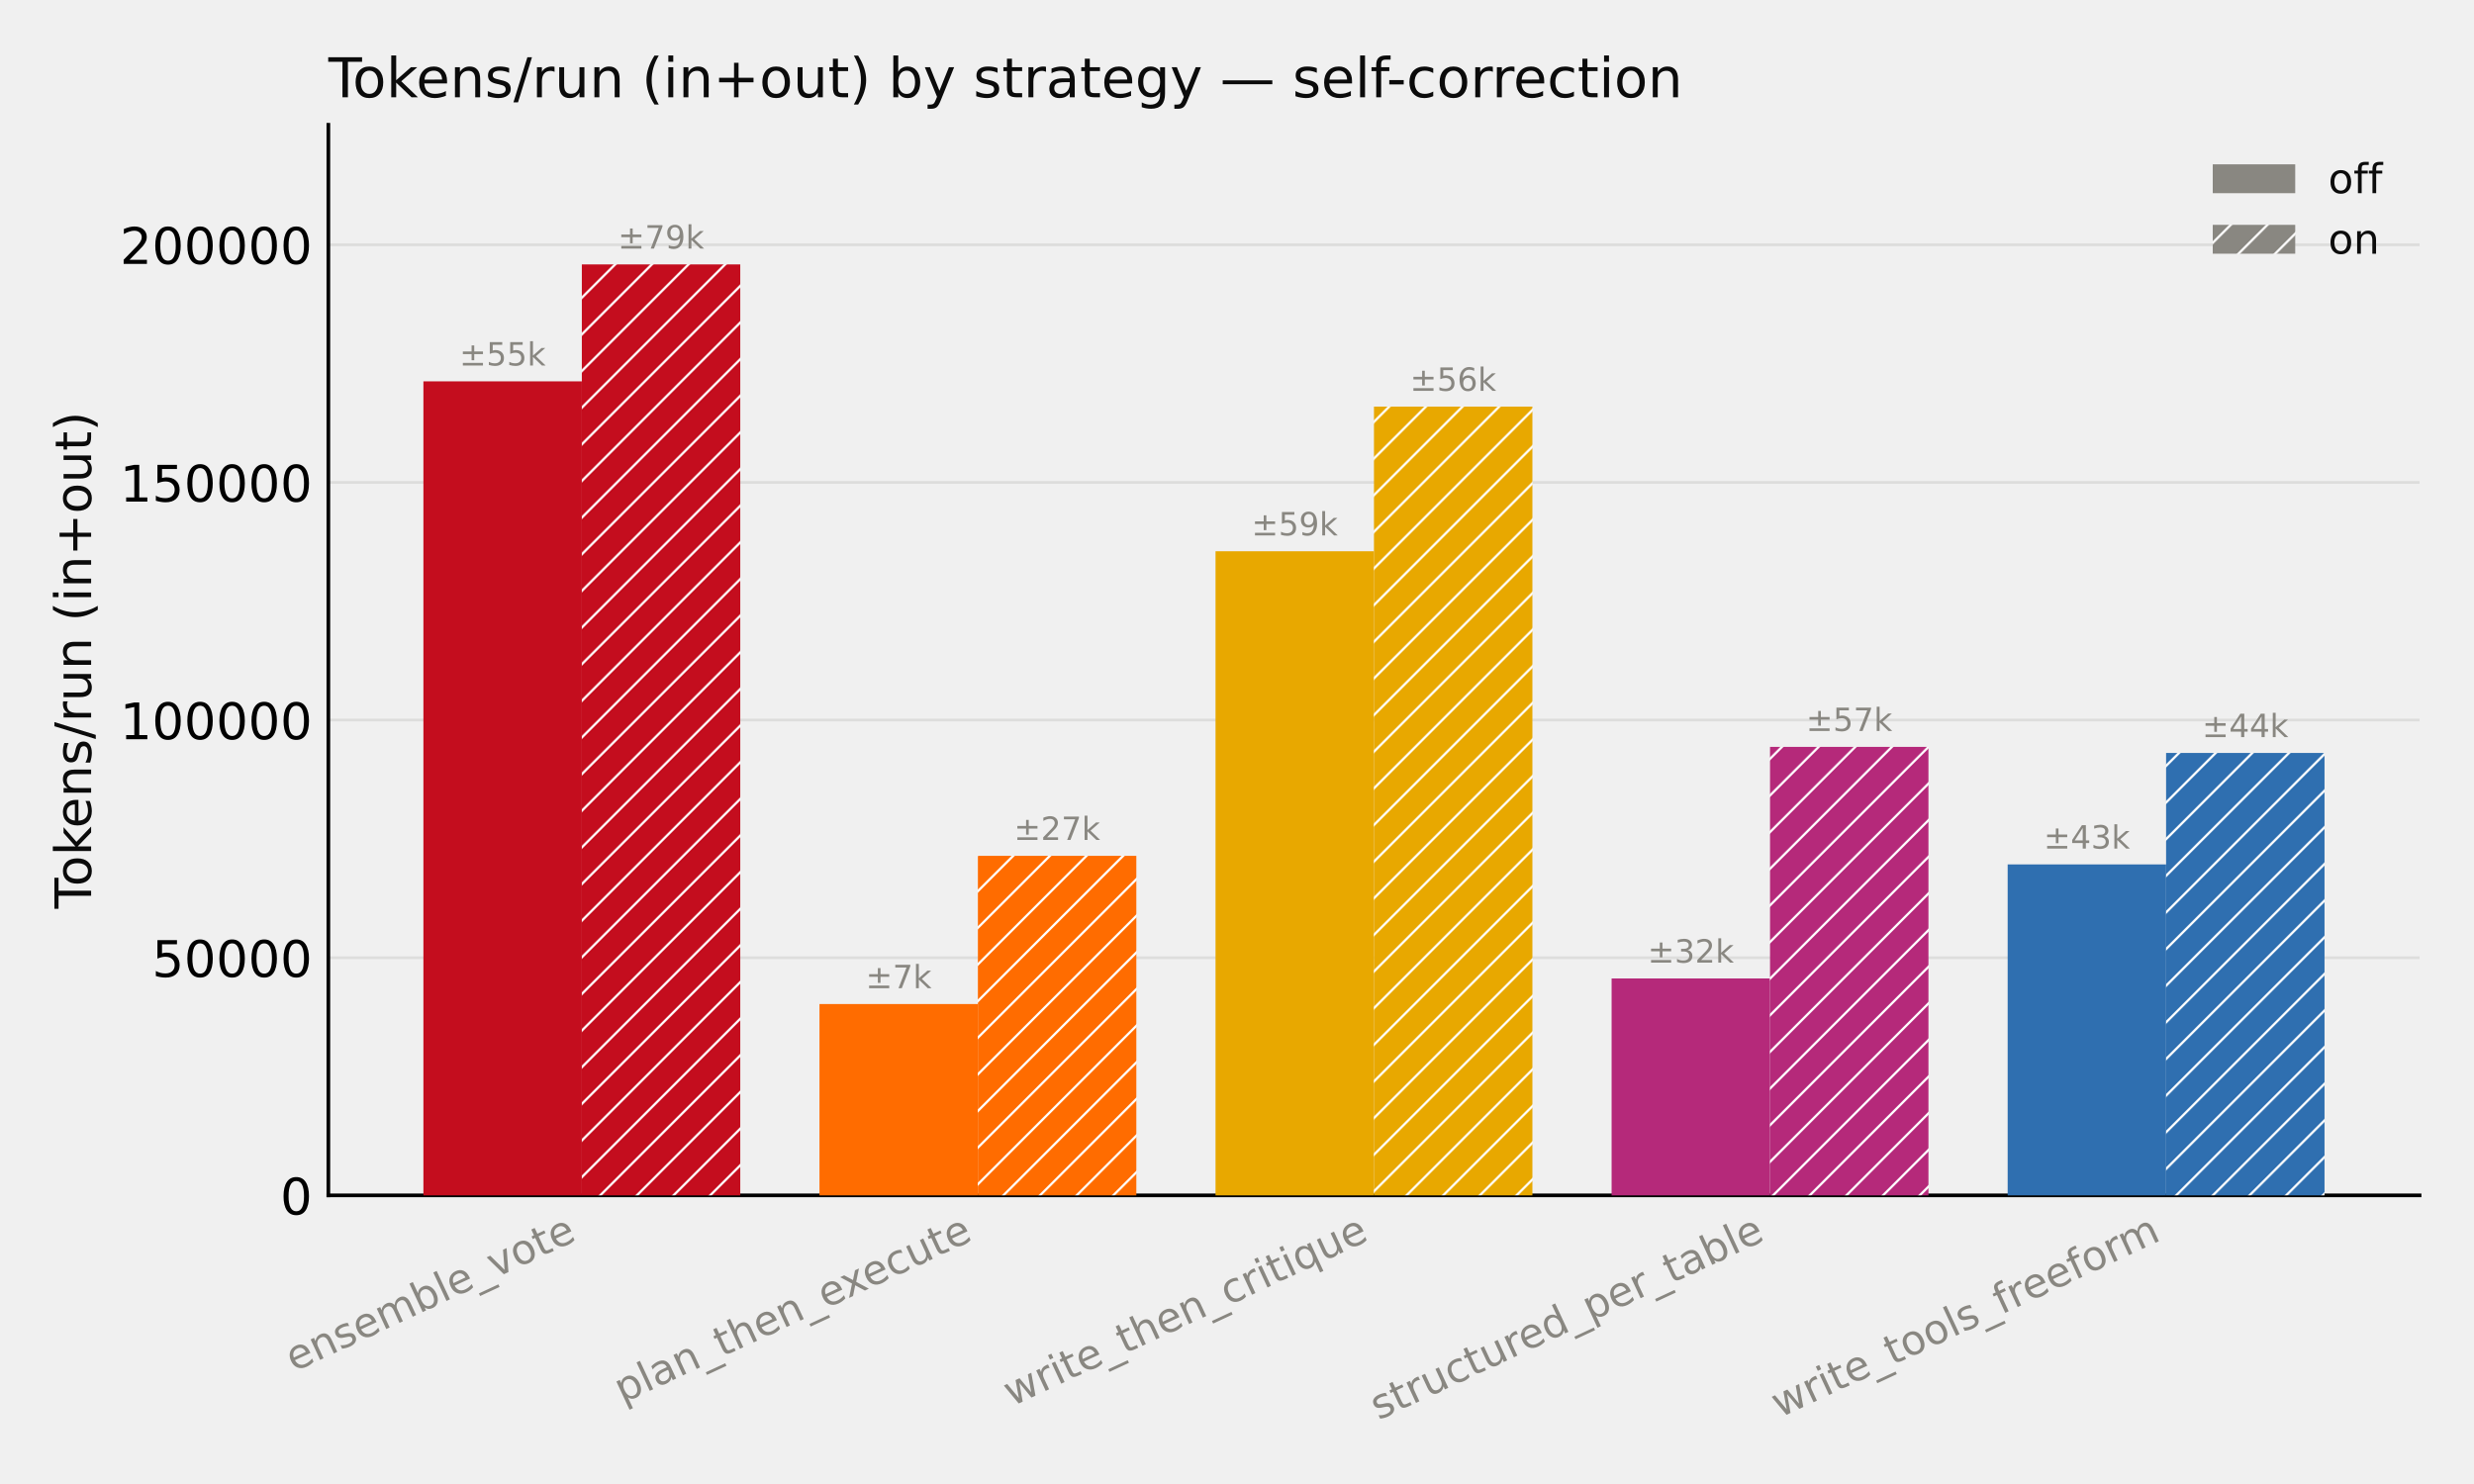
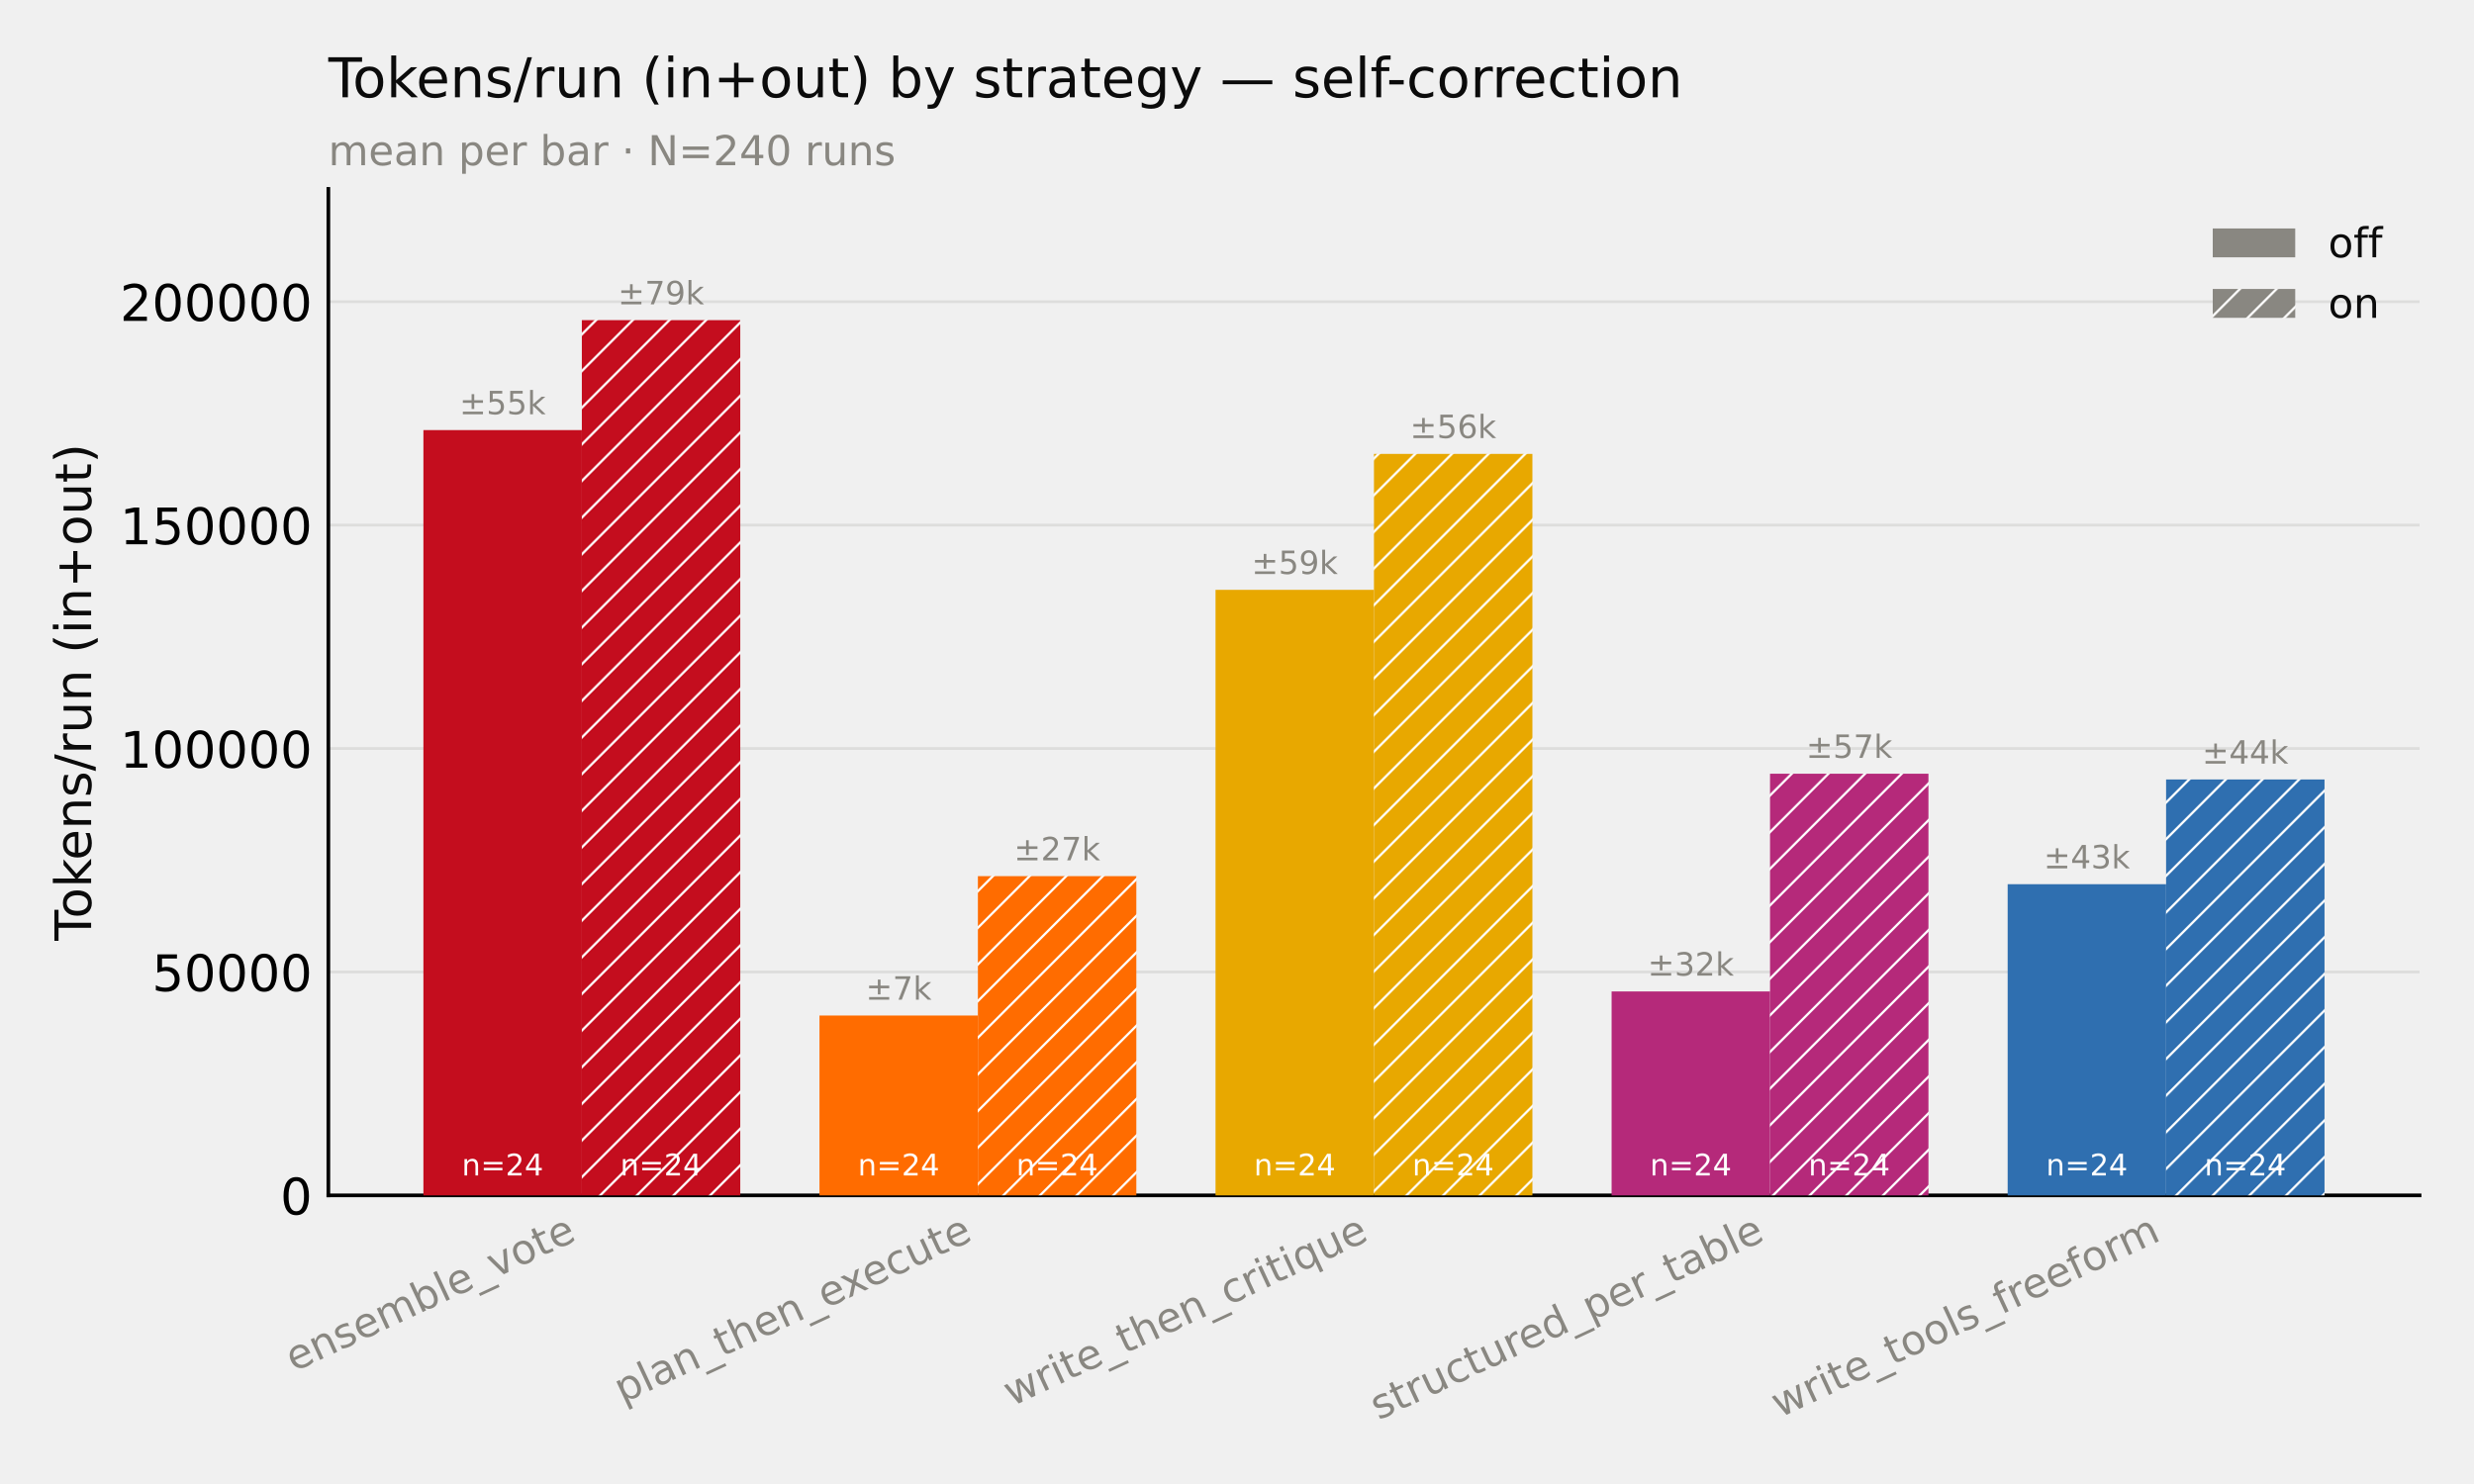
<svg xmlns="http://www.w3.org/2000/svg" width="540pt" height="324pt" viewBox="0 0 540 324" version="1.1">
  <defs>
    <style type="text/css">*{stroke-linejoin: round; stroke-linecap: butt}</style>
  </defs>
  <g id="figure_1">
    <g id="patch_1">
      <path d="M 0 324  L 540 324  L 540 0  L 0 0  L 0 324  z " style="fill: none" />
    </g>
    <g id="axes_1">
      <g id="patch_2">
-         <path d="M 71.67 260.982  L 528.12 260.982  L 528.12 27.24  L 71.67 27.24  L 71.67 260.982  z " style="fill: none" />
+         <path d="M 71.67 260.982  L 528.12 260.982  L 528.12 41.24  L 71.67 41.24  L 71.67 260.982  z " style="fill: none" />
      </g>
      <g id="matplotlib.axis_1">
        <g id="xtick_1">
          <g id="line2d_1" />
          <g id="text_1">
            <text style="font-size: 9px; font-family: 'DejaVu Sans', 'Bitstream Vera Sans', 'Computer Modern Sans Serif', 'Lucida Grande', 'Verdana', 'Geneva', 'Lucid', 'Arial', 'Helvetica', 'Avant Garde', sans-serif; fill: #898781" transform="translate(64.12176 299.5812) rotate(-25)">ensemble_vote</text>
          </g>
        </g>
        <g id="xtick_2">
          <g id="line2d_2" />
          <g id="text_2">
            <text style="font-size: 9px; font-family: 'DejaVu Sans', 'Bitstream Vera Sans', 'Computer Modern Sans Serif', 'Lucida Grande', 'Verdana', 'Geneva', 'Lucid', 'Arial', 'Helvetica', 'Avant Garde', sans-serif; fill: #898781" transform="translate(135.8859 306.4289) rotate(-25)">plan_then_execute</text>
          </g>
        </g>
        <g id="xtick_3">
          <g id="line2d_3" />
          <g id="text_3">
            <text style="font-size: 9px; font-family: 'DejaVu Sans', 'Bitstream Vera Sans', 'Computer Modern Sans Serif', 'Lucida Grande', 'Verdana', 'Geneva', 'Lucid', 'Arial', 'Helvetica', 'Avant Garde', sans-serif; fill: #898781" transform="translate(220.8449 307.1236) rotate(-25)">write_then_critique</text>
          </g>
        </g>
        <g id="xtick_4">
          <g id="line2d_4" />
          <g id="text_4">
            <text style="font-size: 9px; font-family: 'DejaVu Sans', 'Bitstream Vera Sans', 'Computer Modern Sans Serif', 'Lucida Grande', 'Verdana', 'Geneva', 'Lucid', 'Arial', 'Helvetica', 'Avant Garde', sans-serif; fill: #898781" transform="translate(300.8919 310.1088) rotate(-25)">structured_per_table</text>
          </g>
        </g>
        <g id="xtick_5">
          <g id="line2d_5" />
          <g id="text_5">
            <text style="font-size: 9px; font-family: 'DejaVu Sans', 'Bitstream Vera Sans', 'Computer Modern Sans Serif', 'Lucida Grande', 'Verdana', 'Geneva', 'Lucid', 'Arial', 'Helvetica', 'Avant Garde', sans-serif; fill: #898781" transform="translate(388.4407 309.5959) rotate(-25)">write_tools_freeform</text>
          </g>
        </g>
      </g>
      <g id="matplotlib.axis_2">
        <g id="ytick_1">
          <g id="line2d_6">
-             <path d="M 71.67 260.982  L 528.12 260.982  " clip-path="url(#p3ee6f8eaa1)" style="fill: none; stroke: #898781; stroke-opacity: 0.18; stroke-width: 0.6; stroke-linecap: square" />
+             <path d="M 71.67 260.982  L 528.12 260.982  " clip-path="url(#pde9fc2d68c)" style="fill: none; stroke: #898781; stroke-opacity: 0.18; stroke-width: 0.6; stroke-linecap: square" />
          </g>
          <g id="line2d_7" />
          <g id="text_6">
            <text style="font-size: 11px; font-family: 'DejaVu Sans', 'Bitstream Vera Sans', 'Computer Modern Sans Serif', 'Lucida Grande', 'Verdana', 'Geneva', 'Lucid', 'Arial', 'Helvetica', 'Avant Garde', sans-serif; text-anchor: end" x="68.17" y="265.161" transform="rotate(-0 68.17 265.1614)">0</text>
          </g>
        </g>
        <g id="ytick_2">
          <g id="line2d_8">
-             <path d="M 71.67 209.097  L 528.12 209.097  " clip-path="url(#p3ee6f8eaa1)" style="fill: none; stroke: #898781; stroke-opacity: 0.18; stroke-width: 0.6; stroke-linecap: square" />
+             <path d="M 71.67 212.205  L 528.12 212.205  " clip-path="url(#pde9fc2d68c)" style="fill: none; stroke: #898781; stroke-opacity: 0.18; stroke-width: 0.6; stroke-linecap: square" />
          </g>
          <g id="line2d_9" />
          <g id="text_7">
-             <text style="font-size: 11px; font-family: 'DejaVu Sans', 'Bitstream Vera Sans', 'Computer Modern Sans Serif', 'Lucida Grande', 'Verdana', 'Geneva', 'Lucid', 'Arial', 'Helvetica', 'Avant Garde', sans-serif; text-anchor: end" x="68.17" y="213.276" transform="rotate(-0 68.17 213.2762)">50000</text>
+             <text style="font-size: 11px; font-family: 'DejaVu Sans', 'Bitstream Vera Sans', 'Computer Modern Sans Serif', 'Lucida Grande', 'Verdana', 'Geneva', 'Lucid', 'Arial', 'Helvetica', 'Avant Garde', sans-serif; text-anchor: end" x="68.17" y="216.384" transform="rotate(-0 68.17 216.3839)">50000</text>
          </g>
        </g>
        <g id="ytick_3">
          <g id="line2d_10">
-             <path d="M 71.67 157.212  L 528.12 157.212  " clip-path="url(#p3ee6f8eaa1)" style="fill: none; stroke: #898781; stroke-opacity: 0.18; stroke-width: 0.6; stroke-linecap: square" />
+             <path d="M 71.67 163.427  L 528.12 163.427  " clip-path="url(#pde9fc2d68c)" style="fill: none; stroke: #898781; stroke-opacity: 0.18; stroke-width: 0.6; stroke-linecap: square" />
          </g>
          <g id="line2d_11" />
          <g id="text_8">
-             <text style="font-size: 11px; font-family: 'DejaVu Sans', 'Bitstream Vera Sans', 'Computer Modern Sans Serif', 'Lucida Grande', 'Verdana', 'Geneva', 'Lucid', 'Arial', 'Helvetica', 'Avant Garde', sans-serif; text-anchor: end" x="68.17" y="161.391" transform="rotate(-0 68.17 161.391)">100000</text>
+             <text style="font-size: 11px; font-family: 'DejaVu Sans', 'Bitstream Vera Sans', 'Computer Modern Sans Serif', 'Lucida Grande', 'Verdana', 'Geneva', 'Lucid', 'Arial', 'Helvetica', 'Avant Garde', sans-serif; text-anchor: end" x="68.17" y="167.606" transform="rotate(-0 68.17 167.6063)">100000</text>
          </g>
        </g>
        <g id="ytick_4">
          <g id="line2d_12">
-             <path d="M 71.67 105.327  L 528.12 105.327  " clip-path="url(#p3ee6f8eaa1)" style="fill: none; stroke: #898781; stroke-opacity: 0.18; stroke-width: 0.6; stroke-linecap: square" />
+             <path d="M 71.67 114.65  L 528.12 114.65  " clip-path="url(#pde9fc2d68c)" style="fill: none; stroke: #898781; stroke-opacity: 0.18; stroke-width: 0.6; stroke-linecap: square" />
          </g>
          <g id="line2d_13" />
          <g id="text_9">
-             <text style="font-size: 11px; font-family: 'DejaVu Sans', 'Bitstream Vera Sans', 'Computer Modern Sans Serif', 'Lucida Grande', 'Verdana', 'Geneva', 'Lucid', 'Arial', 'Helvetica', 'Avant Garde', sans-serif; text-anchor: end" x="68.17" y="109.506" transform="rotate(-0 68.17 109.5058)">150000</text>
+             <text style="font-size: 11px; font-family: 'DejaVu Sans', 'Bitstream Vera Sans', 'Computer Modern Sans Serif', 'Lucida Grande', 'Verdana', 'Geneva', 'Lucid', 'Arial', 'Helvetica', 'Avant Garde', sans-serif; text-anchor: end" x="68.17" y="118.829" transform="rotate(-0 68.17 118.8288)">150000</text>
          </g>
        </g>
        <g id="ytick_5">
          <g id="line2d_14">
-             <path d="M 71.67 53.441  L 528.12 53.441  " clip-path="url(#p3ee6f8eaa1)" style="fill: none; stroke: #898781; stroke-opacity: 0.18; stroke-width: 0.6; stroke-linecap: square" />
+             <path d="M 71.67 65.872  L 528.12 65.872  " clip-path="url(#pde9fc2d68c)" style="fill: none; stroke: #898781; stroke-opacity: 0.18; stroke-width: 0.6; stroke-linecap: square" />
          </g>
          <g id="line2d_15" />
          <g id="text_10">
-             <text style="font-size: 11px; font-family: 'DejaVu Sans', 'Bitstream Vera Sans', 'Computer Modern Sans Serif', 'Lucida Grande', 'Verdana', 'Geneva', 'Lucid', 'Arial', 'Helvetica', 'Avant Garde', sans-serif; text-anchor: end" x="68.17" y="57.621" transform="rotate(-0 68.17 57.62063)">200000</text>
+             <text style="font-size: 11px; font-family: 'DejaVu Sans', 'Bitstream Vera Sans', 'Computer Modern Sans Serif', 'Lucida Grande', 'Verdana', 'Geneva', 'Lucid', 'Arial', 'Helvetica', 'Avant Garde', sans-serif; text-anchor: end" x="68.17" y="70.051" transform="rotate(-0 68.17 70.05129)">200000</text>
          </g>
        </g>
        <g id="text_11">
-           <text style="font-size: 11px; font-family: 'DejaVu Sans', 'Bitstream Vera Sans', 'Computer Modern Sans Serif', 'Lucida Grande', 'Verdana', 'Geneva', 'Lucid', 'Arial', 'Helvetica', 'Avant Garde', sans-serif; text-anchor: middle; fill: #0b0b0b" x="19.89" y="144.111" transform="rotate(-90 19.88984 144.1111)">Tokens/run (in+out)</text>
+           <text style="font-size: 11px; font-family: 'DejaVu Sans', 'Bitstream Vera Sans', 'Computer Modern Sans Serif', 'Lucida Grande', 'Verdana', 'Geneva', 'Lucid', 'Arial', 'Helvetica', 'Avant Garde', sans-serif; text-anchor: middle; fill: #0b0b0b" x="19.89" y="151.111" transform="rotate(-90 19.88984 151.1111)">Tokens/run (in+out)</text>
        </g>
      </g>
      <g id="patch_3">
-         <path d="M 71.67 260.982  L 71.67 27.24  " style="fill: none; stroke: #000000; stroke-width: 0.8; stroke-linejoin: miter; stroke-linecap: square" />
+         <path d="M 71.67 260.982  L 71.67 41.24  " style="fill: none; stroke: #000000; stroke-width: 0.8; stroke-linejoin: miter; stroke-linecap: square" />
      </g>
      <g id="patch_4">
        <path d="M 71.67 260.982  L 528.12 260.982  " style="fill: none; stroke: #000000; stroke-width: 0.8; stroke-linejoin: miter; stroke-linecap: square" />
      </g>
      <g id="patch_5">
-         <path d="M 92.418 260.982  L 126.997 260.982  L 126.997 83.26  L 92.418 83.26  z " clip-path="url(#p3ee6f8eaa1)" style="fill: #c40d1e" />
+         <path d="M 92.418 260.982  L 126.997 260.982  L 126.997 93.904  L 92.418 93.904  z " clip-path="url(#pde9fc2d68c)" style="fill: #c40d1e" />
      </g>
      <g id="patch_6">
-         <path d="M 178.867 260.982  L 213.446 260.982  L 213.446 219.208  L 178.867 219.208  z " clip-path="url(#p3ee6f8eaa1)" style="fill: #ff6c00" />
+         <path d="M 178.867 260.982  L 213.446 260.982  L 213.446 221.711  L 178.867 221.711  z " clip-path="url(#pde9fc2d68c)" style="fill: #ff6c00" />
      </g>
      <g id="patch_7">
-         <path d="M 265.315 260.982  L 299.895 260.982  L 299.895 120.357  L 265.315 120.357  z " clip-path="url(#p3ee6f8eaa1)" style="fill: #e8a800" />
+         <path d="M 265.315 260.982  L 299.895 260.982  L 299.895 128.78  L 265.315 128.78  z " clip-path="url(#pde9fc2d68c)" style="fill: #e8a800" />
      </g>
      <g id="patch_8">
-         <path d="M 351.764 260.982  L 386.344 260.982  L 386.344 213.626  L 351.764 213.626  z " clip-path="url(#p3ee6f8eaa1)" style="fill: #b5297a" />
+         <path d="M 351.764 260.982  L 386.344 260.982  L 386.344 216.463  L 351.764 216.463  z " clip-path="url(#pde9fc2d68c)" style="fill: #b5297a" />
      </g>
      <g id="patch_9">
-         <path d="M 438.213 260.982  L 472.793 260.982  L 472.793 188.723  L 438.213 188.723  z " clip-path="url(#p3ee6f8eaa1)" style="fill: #2f6fb0" />
+         <path d="M 438.213 260.982  L 472.793 260.982  L 472.793 193.051  L 438.213 193.051  z " clip-path="url(#pde9fc2d68c)" style="fill: #2f6fb0" />
      </g>
      <g id="patch_10">
-         <path d="M 126.997 260.982  L 161.577 260.982  L 161.577 57.728  L 126.997 57.728  z " clip-path="url(#p3ee6f8eaa1)" style="fill: url(#h553fbca9bd)" />
+         <path d="M 126.997 260.982  L 161.577 260.982  L 161.577 69.902  L 126.997 69.902  z " clip-path="url(#pde9fc2d68c)" style="fill: url(#h553fbca9bd)" />
      </g>
      <g id="patch_11">
-         <path d="M 213.446 260.982  L 248.026 260.982  L 248.026 186.849  L 213.446 186.849  z " clip-path="url(#p3ee6f8eaa1)" style="fill: url(#h4e11d17bb1)" />
+         <path d="M 213.446 260.982  L 248.026 260.982  L 248.026 191.289  L 213.446 191.289  z " clip-path="url(#pde9fc2d68c)" style="fill: url(#h4e11d17bb1)" />
      </g>
      <g id="patch_12">
-         <path d="M 299.895 260.982  L 334.475 260.982  L 334.475 88.782  L 299.895 88.782  z " clip-path="url(#p3ee6f8eaa1)" style="fill: url(#hf7d62670ef)" />
+         <path d="M 299.895 260.982  L 334.475 260.982  L 334.475 99.096  L 299.895 99.096  z " clip-path="url(#pde9fc2d68c)" style="fill: url(#hf7d62670ef)" />
      </g>
      <g id="patch_13">
-         <path d="M 386.344 260.982  L 420.923 260.982  L 420.923 163.059  L 386.344 163.059  z " clip-path="url(#p3ee6f8eaa1)" style="fill: url(#he3a1aa9063)" />
+         <path d="M 386.344 260.982  L 420.923 260.982  L 420.923 168.924  L 386.344 168.924  z " clip-path="url(#pde9fc2d68c)" style="fill: url(#he3a1aa9063)" />
      </g>
      <g id="patch_14">
-         <path d="M 472.793 260.982  L 507.372 260.982  L 507.372 164.396  L 472.793 164.396  z " clip-path="url(#p3ee6f8eaa1)" style="fill: url(#h3489abdcd8)" />
+         <path d="M 472.793 260.982  L 507.372 260.982  L 507.372 170.181  L 472.793 170.181  z " clip-path="url(#pde9fc2d68c)" style="fill: url(#h3489abdcd8)" />
      </g>
      <g id="text_12">
-         <text style="font-size: 7px; font-family: 'DejaVu Sans', 'Bitstream Vera Sans', 'Computer Modern Sans Serif', 'Lucida Grande', 'Verdana', 'Geneva', 'Lucid', 'Arial', 'Helvetica', 'Avant Garde', sans-serif; text-anchor: middle; fill: #898781" x="109.707" y="79.804" transform="rotate(-0 109.7075 79.80374)">±55k</text>
+         <text style="font-size: 7px; font-family: 'DejaVu Sans', 'Bitstream Vera Sans', 'Computer Modern Sans Serif', 'Lucida Grande', 'Verdana', 'Geneva', 'Lucid', 'Arial', 'Helvetica', 'Avant Garde', sans-serif; text-anchor: middle; fill: #898781" x="109.707" y="90.448" transform="rotate(-0 109.7075 90.44845)">±55k</text>
      </g>
      <g id="text_13">
-         <text style="font-size: 7px; font-family: 'DejaVu Sans', 'Bitstream Vera Sans', 'Computer Modern Sans Serif', 'Lucida Grande', 'Verdana', 'Geneva', 'Lucid', 'Arial', 'Helvetica', 'Avant Garde', sans-serif; text-anchor: middle; fill: #898781" x="196.156" y="215.753" transform="rotate(-0 196.1564 215.7527)">±7k</text>
+         <text style="font-size: 7px; font-family: 'DejaVu Sans', 'Bitstream Vera Sans', 'Computer Modern Sans Serif', 'Lucida Grande', 'Verdana', 'Geneva', 'Lucid', 'Arial', 'Helvetica', 'Avant Garde', sans-serif; text-anchor: middle; fill: #898781" x="196.156" y="218.255" transform="rotate(-0 196.1564 218.2547)">±7k</text>
      </g>
      <g id="text_14">
-         <text style="font-size: 7px; font-family: 'DejaVu Sans', 'Bitstream Vera Sans', 'Computer Modern Sans Serif', 'Lucida Grande', 'Verdana', 'Geneva', 'Lucid', 'Arial', 'Helvetica', 'Avant Garde', sans-serif; text-anchor: middle; fill: #898781" x="282.605" y="116.901" transform="rotate(-0 282.6052 116.9013)">±59k</text>
+         <text style="font-size: 7px; font-family: 'DejaVu Sans', 'Bitstream Vera Sans', 'Computer Modern Sans Serif', 'Lucida Grande', 'Verdana', 'Geneva', 'Lucid', 'Arial', 'Helvetica', 'Avant Garde', sans-serif; text-anchor: middle; fill: #898781" x="282.605" y="125.324" transform="rotate(-0 282.6052 125.3241)">±59k</text>
      </g>
      <g id="text_15">
-         <text style="font-size: 7px; font-family: 'DejaVu Sans', 'Bitstream Vera Sans', 'Computer Modern Sans Serif', 'Lucida Grande', 'Verdana', 'Geneva', 'Lucid', 'Arial', 'Helvetica', 'Avant Garde', sans-serif; text-anchor: middle; fill: #898781" x="369.054" y="210.17" transform="rotate(-0 369.0541 210.1704)">±32k</text>
+         <text style="font-size: 7px; font-family: 'DejaVu Sans', 'Bitstream Vera Sans', 'Computer Modern Sans Serif', 'Lucida Grande', 'Verdana', 'Geneva', 'Lucid', 'Arial', 'Helvetica', 'Avant Garde', sans-serif; text-anchor: middle; fill: #898781" x="369.054" y="213.007" transform="rotate(-0 369.0541 213.0068)">±32k</text>
      </g>
      <g id="text_16">
-         <text style="font-size: 7px; font-family: 'DejaVu Sans', 'Bitstream Vera Sans', 'Computer Modern Sans Serif', 'Lucida Grande', 'Verdana', 'Geneva', 'Lucid', 'Arial', 'Helvetica', 'Avant Garde', sans-serif; text-anchor: middle; fill: #898781" x="455.503" y="185.268" transform="rotate(-0 455.503 185.2676)">±43k</text>
+         <text style="font-size: 7px; font-family: 'DejaVu Sans', 'Bitstream Vera Sans', 'Computer Modern Sans Serif', 'Lucida Grande', 'Verdana', 'Geneva', 'Lucid', 'Arial', 'Helvetica', 'Avant Garde', sans-serif; text-anchor: middle; fill: #898781" x="455.503" y="189.596" transform="rotate(-0 455.503 189.5955)">±43k</text>
      </g>
      <g id="text_17">
-         <text style="font-size: 7px; font-family: 'DejaVu Sans', 'Bitstream Vera Sans', 'Computer Modern Sans Serif', 'Lucida Grande', 'Verdana', 'Geneva', 'Lucid', 'Arial', 'Helvetica', 'Avant Garde', sans-serif; text-anchor: middle; fill: #898781" x="144.287" y="54.272" transform="rotate(-0 144.287 54.27234)">±79k</text>
+         <text style="font-size: 7px; font-family: 'DejaVu Sans', 'Bitstream Vera Sans', 'Computer Modern Sans Serif', 'Lucida Grande', 'Verdana', 'Geneva', 'Lucid', 'Arial', 'Helvetica', 'Avant Garde', sans-serif; text-anchor: middle; fill: #898781" x="144.287" y="66.446" transform="rotate(-0 144.287 66.44625)">±79k</text>
      </g>
      <g id="text_18">
-         <text style="font-size: 7px; font-family: 'DejaVu Sans', 'Bitstream Vera Sans', 'Computer Modern Sans Serif', 'Lucida Grande', 'Verdana', 'Geneva', 'Lucid', 'Arial', 'Helvetica', 'Avant Garde', sans-serif; text-anchor: middle; fill: #898781" x="230.736" y="183.393" transform="rotate(-0 230.7359 183.3933)">±27k</text>
+         <text style="font-size: 7px; font-family: 'DejaVu Sans', 'Bitstream Vera Sans', 'Computer Modern Sans Serif', 'Lucida Grande', 'Verdana', 'Geneva', 'Lucid', 'Arial', 'Helvetica', 'Avant Garde', sans-serif; text-anchor: middle; fill: #898781" x="230.736" y="187.833" transform="rotate(-0 230.7359 187.8335)">±27k</text>
      </g>
      <g id="text_19">
-         <text style="font-size: 7px; font-family: 'DejaVu Sans', 'Bitstream Vera Sans', 'Computer Modern Sans Serif', 'Lucida Grande', 'Verdana', 'Geneva', 'Lucid', 'Arial', 'Helvetica', 'Avant Garde', sans-serif; text-anchor: middle; fill: #898781" x="317.185" y="85.326" transform="rotate(-0 317.1848 85.32583)">±56k</text>
+         <text style="font-size: 7px; font-family: 'DejaVu Sans', 'Bitstream Vera Sans', 'Computer Modern Sans Serif', 'Lucida Grande', 'Verdana', 'Geneva', 'Lucid', 'Arial', 'Helvetica', 'Avant Garde', sans-serif; text-anchor: middle; fill: #898781" x="317.185" y="95.64" transform="rotate(-0 317.1848 95.6398)">±56k</text>
      </g>
      <g id="text_20">
-         <text style="font-size: 7px; font-family: 'DejaVu Sans', 'Bitstream Vera Sans', 'Computer Modern Sans Serif', 'Lucida Grande', 'Verdana', 'Geneva', 'Lucid', 'Arial', 'Helvetica', 'Avant Garde', sans-serif; text-anchor: middle; fill: #898781" x="403.634" y="159.603" transform="rotate(-0 403.6336 159.6033)">±57k</text>
+         <text style="font-size: 7px; font-family: 'DejaVu Sans', 'Bitstream Vera Sans', 'Computer Modern Sans Serif', 'Lucida Grande', 'Verdana', 'Geneva', 'Lucid', 'Arial', 'Helvetica', 'Avant Garde', sans-serif; text-anchor: middle; fill: #898781" x="403.634" y="165.468" transform="rotate(-0 403.6336 165.4684)">±57k</text>
      </g>
      <g id="text_21">
-         <text style="font-size: 7px; font-family: 'DejaVu Sans', 'Bitstream Vera Sans', 'Computer Modern Sans Serif', 'Lucida Grande', 'Verdana', 'Geneva', 'Lucid', 'Arial', 'Helvetica', 'Avant Garde', sans-serif; text-anchor: middle; fill: #898781" x="490.082" y="160.94" transform="rotate(-0 490.0825 160.9405)">±44k</text>
+         <text style="font-size: 7px; font-family: 'DejaVu Sans', 'Bitstream Vera Sans', 'Computer Modern Sans Serif', 'Lucida Grande', 'Verdana', 'Geneva', 'Lucid', 'Arial', 'Helvetica', 'Avant Garde', sans-serif; text-anchor: middle; fill: #898781" x="490.082" y="166.726" transform="rotate(-0 490.0825 166.7255)">±44k</text>
      </g>
      <g id="text_22">
+         <text style="font-size: 9px; font-family: 'DejaVu Sans', 'Bitstream Vera Sans', 'Computer Modern Sans Serif', 'Lucida Grande', 'Verdana', 'Geneva', 'Lucid', 'Arial', 'Helvetica', 'Avant Garde', sans-serif; text-anchor: start; fill: #898781" x="71.67" y="36.072" transform="rotate(-0 71.67 36.07215)">mean per bar · N=240 runs</text>
+       </g>
+       <g id="text_23">
        <text style="font-size: 12px; font-family: 'DejaVu Sans', 'Bitstream Vera Sans', 'Computer Modern Sans Serif', 'Lucida Grande', 'Verdana', 'Geneva', 'Lucid', 'Arial', 'Helvetica', 'Avant Garde', sans-serif; text-anchor: start; fill: #0b0b0b" x="71.67" y="21.24" transform="rotate(-0 71.67 21.24)">Tokens/run (in+out) by strategy — self-correction</text>
+       </g>
+       <g id="text_24">
+         <text style="font-size: 6.5px; font-family: 'DejaVu Sans', 'Bitstream Vera Sans', 'Computer Modern Sans Serif', 'Lucida Grande', 'Verdana', 'Geneva', 'Lucid', 'Arial', 'Helvetica', 'Avant Garde', sans-serif; text-anchor: middle; fill: #ffffff" x="109.707" y="256.63" transform="rotate(-0 109.7075 256.6304)">n=24</text>
+       </g>
+       <g id="text_25">
+         <text style="font-size: 6.5px; font-family: 'DejaVu Sans', 'Bitstream Vera Sans', 'Computer Modern Sans Serif', 'Lucida Grande', 'Verdana', 'Geneva', 'Lucid', 'Arial', 'Helvetica', 'Avant Garde', sans-serif; text-anchor: middle; fill: #ffffff" x="196.156" y="256.63" transform="rotate(-0 196.1564 256.6304)">n=24</text>
+       </g>
+       <g id="text_26">
+         <text style="font-size: 6.5px; font-family: 'DejaVu Sans', 'Bitstream Vera Sans', 'Computer Modern Sans Serif', 'Lucida Grande', 'Verdana', 'Geneva', 'Lucid', 'Arial', 'Helvetica', 'Avant Garde', sans-serif; text-anchor: middle; fill: #ffffff" x="282.605" y="256.63" transform="rotate(-0 282.6052 256.6304)">n=24</text>
+       </g>
+       <g id="text_27">
+         <text style="font-size: 6.5px; font-family: 'DejaVu Sans', 'Bitstream Vera Sans', 'Computer Modern Sans Serif', 'Lucida Grande', 'Verdana', 'Geneva', 'Lucid', 'Arial', 'Helvetica', 'Avant Garde', sans-serif; text-anchor: middle; fill: #ffffff" x="369.054" y="256.63" transform="rotate(-0 369.0541 256.6304)">n=24</text>
+       </g>
+       <g id="text_28">
+         <text style="font-size: 6.5px; font-family: 'DejaVu Sans', 'Bitstream Vera Sans', 'Computer Modern Sans Serif', 'Lucida Grande', 'Verdana', 'Geneva', 'Lucid', 'Arial', 'Helvetica', 'Avant Garde', sans-serif; text-anchor: middle; fill: #ffffff" x="455.503" y="256.63" transform="rotate(-0 455.503 256.6304)">n=24</text>
+       </g>
+       <g id="text_29">
+         <text style="font-size: 6.5px; font-family: 'DejaVu Sans', 'Bitstream Vera Sans', 'Computer Modern Sans Serif', 'Lucida Grande', 'Verdana', 'Geneva', 'Lucid', 'Arial', 'Helvetica', 'Avant Garde', sans-serif; text-anchor: middle; fill: #ffffff" x="144.287" y="256.63" transform="rotate(-0 144.287 256.6304)">n=24</text>
+       </g>
+       <g id="text_30">
+         <text style="font-size: 6.5px; font-family: 'DejaVu Sans', 'Bitstream Vera Sans', 'Computer Modern Sans Serif', 'Lucida Grande', 'Verdana', 'Geneva', 'Lucid', 'Arial', 'Helvetica', 'Avant Garde', sans-serif; text-anchor: middle; fill: #ffffff" x="230.736" y="256.63" transform="rotate(-0 230.7359 256.6304)">n=24</text>
+       </g>
+       <g id="text_31">
+         <text style="font-size: 6.5px; font-family: 'DejaVu Sans', 'Bitstream Vera Sans', 'Computer Modern Sans Serif', 'Lucida Grande', 'Verdana', 'Geneva', 'Lucid', 'Arial', 'Helvetica', 'Avant Garde', sans-serif; text-anchor: middle; fill: #ffffff" x="317.185" y="256.63" transform="rotate(-0 317.1848 256.6304)">n=24</text>
+       </g>
+       <g id="text_32">
+         <text style="font-size: 6.5px; font-family: 'DejaVu Sans', 'Bitstream Vera Sans', 'Computer Modern Sans Serif', 'Lucida Grande', 'Verdana', 'Geneva', 'Lucid', 'Arial', 'Helvetica', 'Avant Garde', sans-serif; text-anchor: middle; fill: #ffffff" x="403.634" y="256.63" transform="rotate(-0 403.6336 256.6304)">n=24</text>
+       </g>
+       <g id="text_33">
+         <text style="font-size: 6.5px; font-family: 'DejaVu Sans', 'Bitstream Vera Sans', 'Computer Modern Sans Serif', 'Lucida Grande', 'Verdana', 'Geneva', 'Lucid', 'Arial', 'Helvetica', 'Avant Garde', sans-serif; text-anchor: middle; fill: #ffffff" x="490.082" y="256.63" transform="rotate(-0 490.0825 256.6304)">n=24</text>
      </g>
      <g id="legend_1">
        <g id="patch_15">
-           <path d="M 482.977 42.179  L 500.977 42.179  L 500.977 35.879  L 482.977 35.879  z " style="fill: #898781" />
-         </g>
-         <g id="text_23">
-           <text style="font-size: 9px; font-family: 'DejaVu Sans', 'Bitstream Vera Sans', 'Computer Modern Sans Serif', 'Lucida Grande', 'Verdana', 'Geneva', 'Lucid', 'Arial', 'Helvetica', 'Avant Garde', sans-serif; text-anchor: start; fill: #0b0b0b" x="508.177" y="42.179" transform="rotate(-0 508.1766 42.17859)">off</text>
+           <path d="M 482.977 56.179  L 500.977 56.179  L 500.977 49.879  L 482.977 49.879  z " style="fill: #898781" />
+         </g>
+         <g id="text_34">
+           <text style="font-size: 9px; font-family: 'DejaVu Sans', 'Bitstream Vera Sans', 'Computer Modern Sans Serif', 'Lucida Grande', 'Verdana', 'Geneva', 'Lucid', 'Arial', 'Helvetica', 'Avant Garde', sans-serif; text-anchor: start; fill: #0b0b0b" x="508.177" y="56.179" transform="rotate(-0 508.1766 56.17859)">off</text>
        </g>
        <g id="patch_16">
-           <path d="M 482.977 55.389  L 500.977 55.389  L 500.977 49.089  L 482.977 49.089  z " style="fill: url(#ha2857a10b7)" />
-         </g>
-         <g id="text_24">
-           <text style="font-size: 9px; font-family: 'DejaVu Sans', 'Bitstream Vera Sans', 'Computer Modern Sans Serif', 'Lucida Grande', 'Verdana', 'Geneva', 'Lucid', 'Arial', 'Helvetica', 'Avant Garde', sans-serif; text-anchor: start; fill: #0b0b0b" x="508.177" y="55.389" transform="rotate(-0 508.1766 55.38891)">on</text>
+           <path d="M 482.977 69.389  L 500.977 69.389  L 500.977 63.089  L 482.977 63.089  z " style="fill: url(#ha2857a10b7)" />
+         </g>
+         <g id="text_35">
+           <text style="font-size: 9px; font-family: 'DejaVu Sans', 'Bitstream Vera Sans', 'Computer Modern Sans Serif', 'Lucida Grande', 'Verdana', 'Geneva', 'Lucid', 'Arial', 'Helvetica', 'Avant Garde', sans-serif; text-anchor: start; fill: #0b0b0b" x="508.177" y="69.389" transform="rotate(-0 508.1766 69.38891)">on</text>
        </g>
      </g>
    </g>
  </g>
  <defs>
-     <clipPath id="p3ee6f8eaa1">
-       <rect x="71.67" y="27.24" width="456.45" height="233.742" />
+     <clipPath id="pde9fc2d68c">
+       <rect x="71.67" y="41.24" width="456.45" height="219.742" />
    </clipPath>
  </defs>
  <defs>
    <pattern id="h553fbca9bd" patternUnits="userSpaceOnUse" x="0" y="0" width="72" height="72">
      <rect x="0" y="0" width="73" height="73" fill="#c40d1e" />
      <path d="M -36 36  L 36 -36  M -32 40  L 40 -32  M -28 44  L 44 -28  M -24 48  L 48 -24  M -20 52  L 52 -20  M -16 56  L 56 -16  M -12 60  L 60 -12  M -8 64  L 64 -8  M -4 68  L 68 -4  M 0 72  L 72 0  M 4 76  L 76 4  M 8 80  L 80 8  M 12 84  L 84 12  M 16 88  L 88 16  M 20 92  L 92 20  M 24 96  L 96 24  M 28 100  L 100 28  M 32 104  L 104 32  M 36 108  L 108 36  " style="fill: #ffffff; stroke: #ffffff; stroke-width: 0.5; stroke-linecap: butt; stroke-linejoin: miter" />
    </pattern>
    <pattern id="h4e11d17bb1" patternUnits="userSpaceOnUse" x="0" y="0" width="72" height="72">
      <rect x="0" y="0" width="73" height="73" fill="#ff6c00" />
      <path d="M -36 36  L 36 -36  M -32 40  L 40 -32  M -28 44  L 44 -28  M -24 48  L 48 -24  M -20 52  L 52 -20  M -16 56  L 56 -16  M -12 60  L 60 -12  M -8 64  L 64 -8  M -4 68  L 68 -4  M 0 72  L 72 0  M 4 76  L 76 4  M 8 80  L 80 8  M 12 84  L 84 12  M 16 88  L 88 16  M 20 92  L 92 20  M 24 96  L 96 24  M 28 100  L 100 28  M 32 104  L 104 32  M 36 108  L 108 36  " style="fill: #ffffff; stroke: #ffffff; stroke-width: 0.5; stroke-linecap: butt; stroke-linejoin: miter" />
    </pattern>
    <pattern id="hf7d62670ef" patternUnits="userSpaceOnUse" x="0" y="0" width="72" height="72">
      <rect x="0" y="0" width="73" height="73" fill="#e8a800" />
      <path d="M -36 36  L 36 -36  M -32 40  L 40 -32  M -28 44  L 44 -28  M -24 48  L 48 -24  M -20 52  L 52 -20  M -16 56  L 56 -16  M -12 60  L 60 -12  M -8 64  L 64 -8  M -4 68  L 68 -4  M 0 72  L 72 0  M 4 76  L 76 4  M 8 80  L 80 8  M 12 84  L 84 12  M 16 88  L 88 16  M 20 92  L 92 20  M 24 96  L 96 24  M 28 100  L 100 28  M 32 104  L 104 32  M 36 108  L 108 36  " style="fill: #ffffff; stroke: #ffffff; stroke-width: 0.5; stroke-linecap: butt; stroke-linejoin: miter" />
    </pattern>
    <pattern id="he3a1aa9063" patternUnits="userSpaceOnUse" x="0" y="0" width="72" height="72">
      <rect x="0" y="0" width="73" height="73" fill="#b5297a" />
      <path d="M -36 36  L 36 -36  M -32 40  L 40 -32  M -28 44  L 44 -28  M -24 48  L 48 -24  M -20 52  L 52 -20  M -16 56  L 56 -16  M -12 60  L 60 -12  M -8 64  L 64 -8  M -4 68  L 68 -4  M 0 72  L 72 0  M 4 76  L 76 4  M 8 80  L 80 8  M 12 84  L 84 12  M 16 88  L 88 16  M 20 92  L 92 20  M 24 96  L 96 24  M 28 100  L 100 28  M 32 104  L 104 32  M 36 108  L 108 36  " style="fill: #ffffff; stroke: #ffffff; stroke-width: 0.5; stroke-linecap: butt; stroke-linejoin: miter" />
    </pattern>
    <pattern id="h3489abdcd8" patternUnits="userSpaceOnUse" x="0" y="0" width="72" height="72">
      <rect x="0" y="0" width="73" height="73" fill="#2f6fb0" />
      <path d="M -36 36  L 36 -36  M -32 40  L 40 -32  M -28 44  L 44 -28  M -24 48  L 48 -24  M -20 52  L 52 -20  M -16 56  L 56 -16  M -12 60  L 60 -12  M -8 64  L 64 -8  M -4 68  L 68 -4  M 0 72  L 72 0  M 4 76  L 76 4  M 8 80  L 80 8  M 12 84  L 84 12  M 16 88  L 88 16  M 20 92  L 92 20  M 24 96  L 96 24  M 28 100  L 100 28  M 32 104  L 104 32  M 36 108  L 108 36  " style="fill: #ffffff; stroke: #ffffff; stroke-width: 0.5; stroke-linecap: butt; stroke-linejoin: miter" />
    </pattern>
    <pattern id="ha2857a10b7" patternUnits="userSpaceOnUse" x="0" y="0" width="72" height="72">
      <rect x="0" y="0" width="73" height="73" fill="#898781" />
      <path d="M -36 36  L 36 -36  M -32 40  L 40 -32  M -28 44  L 44 -28  M -24 48  L 48 -24  M -20 52  L 52 -20  M -16 56  L 56 -16  M -12 60  L 60 -12  M -8 64  L 64 -8  M -4 68  L 68 -4  M 0 72  L 72 0  M 4 76  L 76 4  M 8 80  L 80 8  M 12 84  L 84 12  M 16 88  L 88 16  M 20 92  L 92 20  M 24 96  L 96 24  M 28 100  L 100 28  M 32 104  L 104 32  M 36 108  L 108 36  " style="fill: #ffffff; stroke: #ffffff; stroke-width: 0.5; stroke-linecap: butt; stroke-linejoin: miter" />
    </pattern>
  </defs>
</svg>
